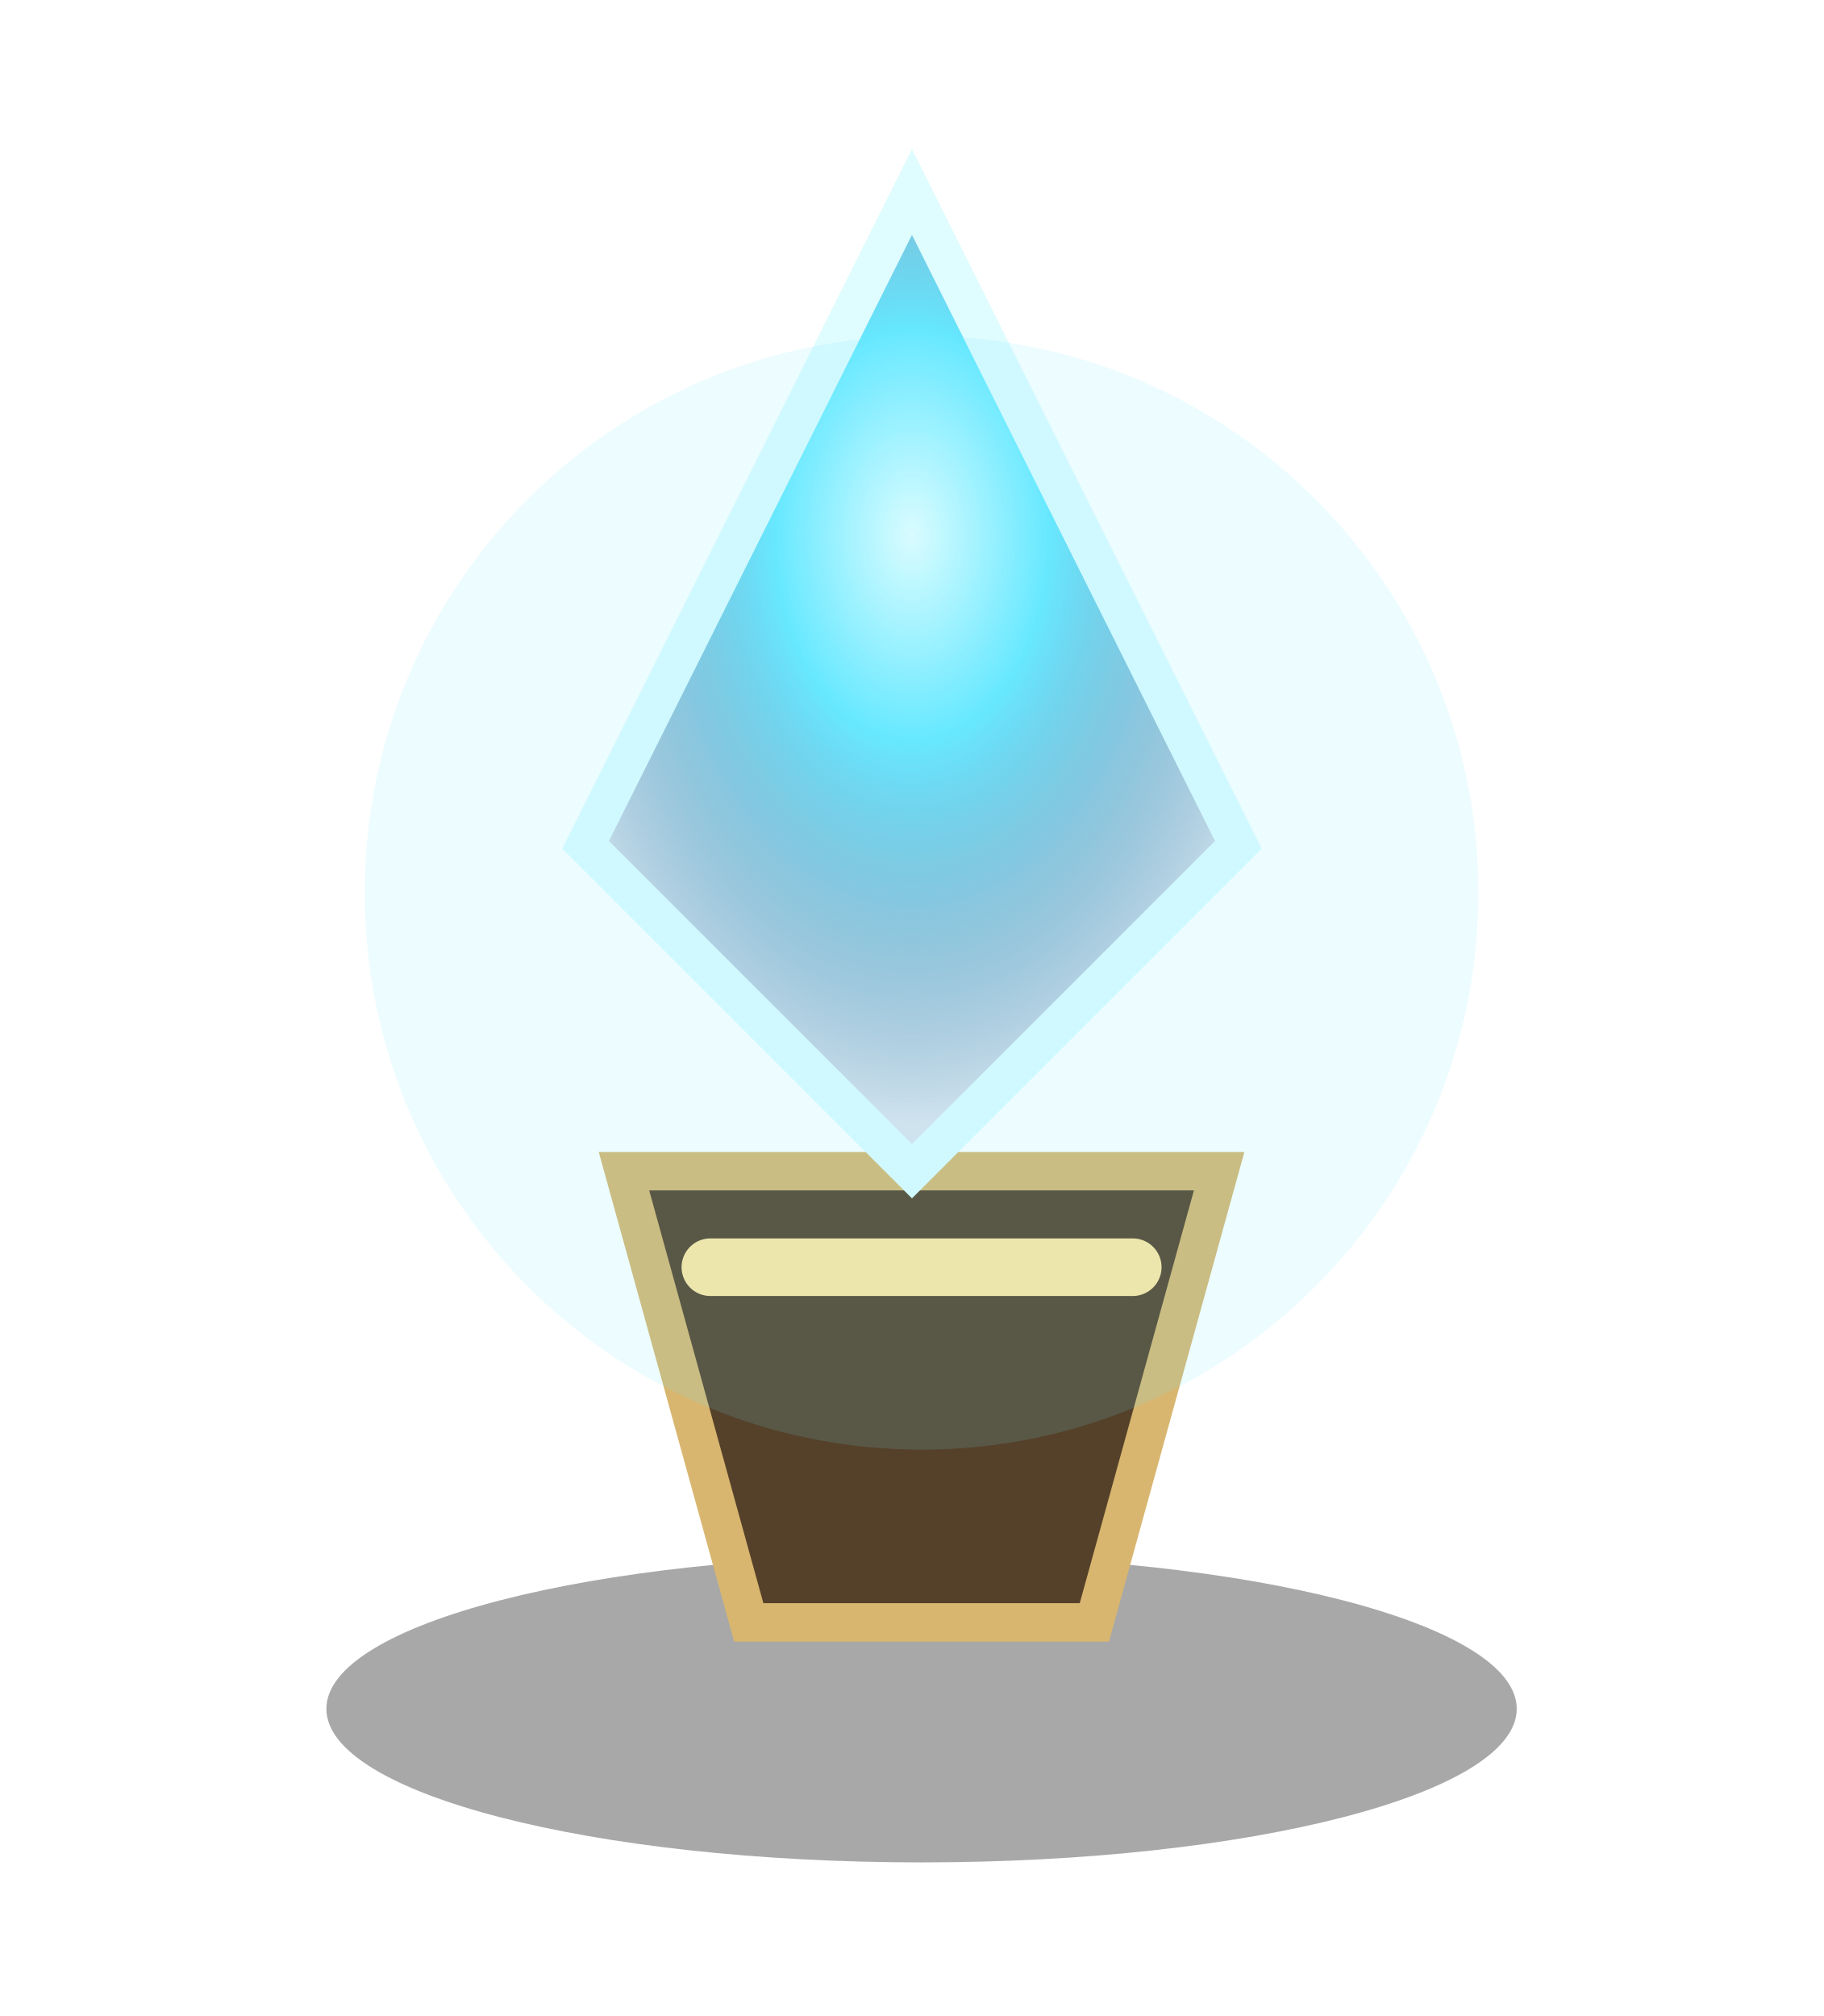
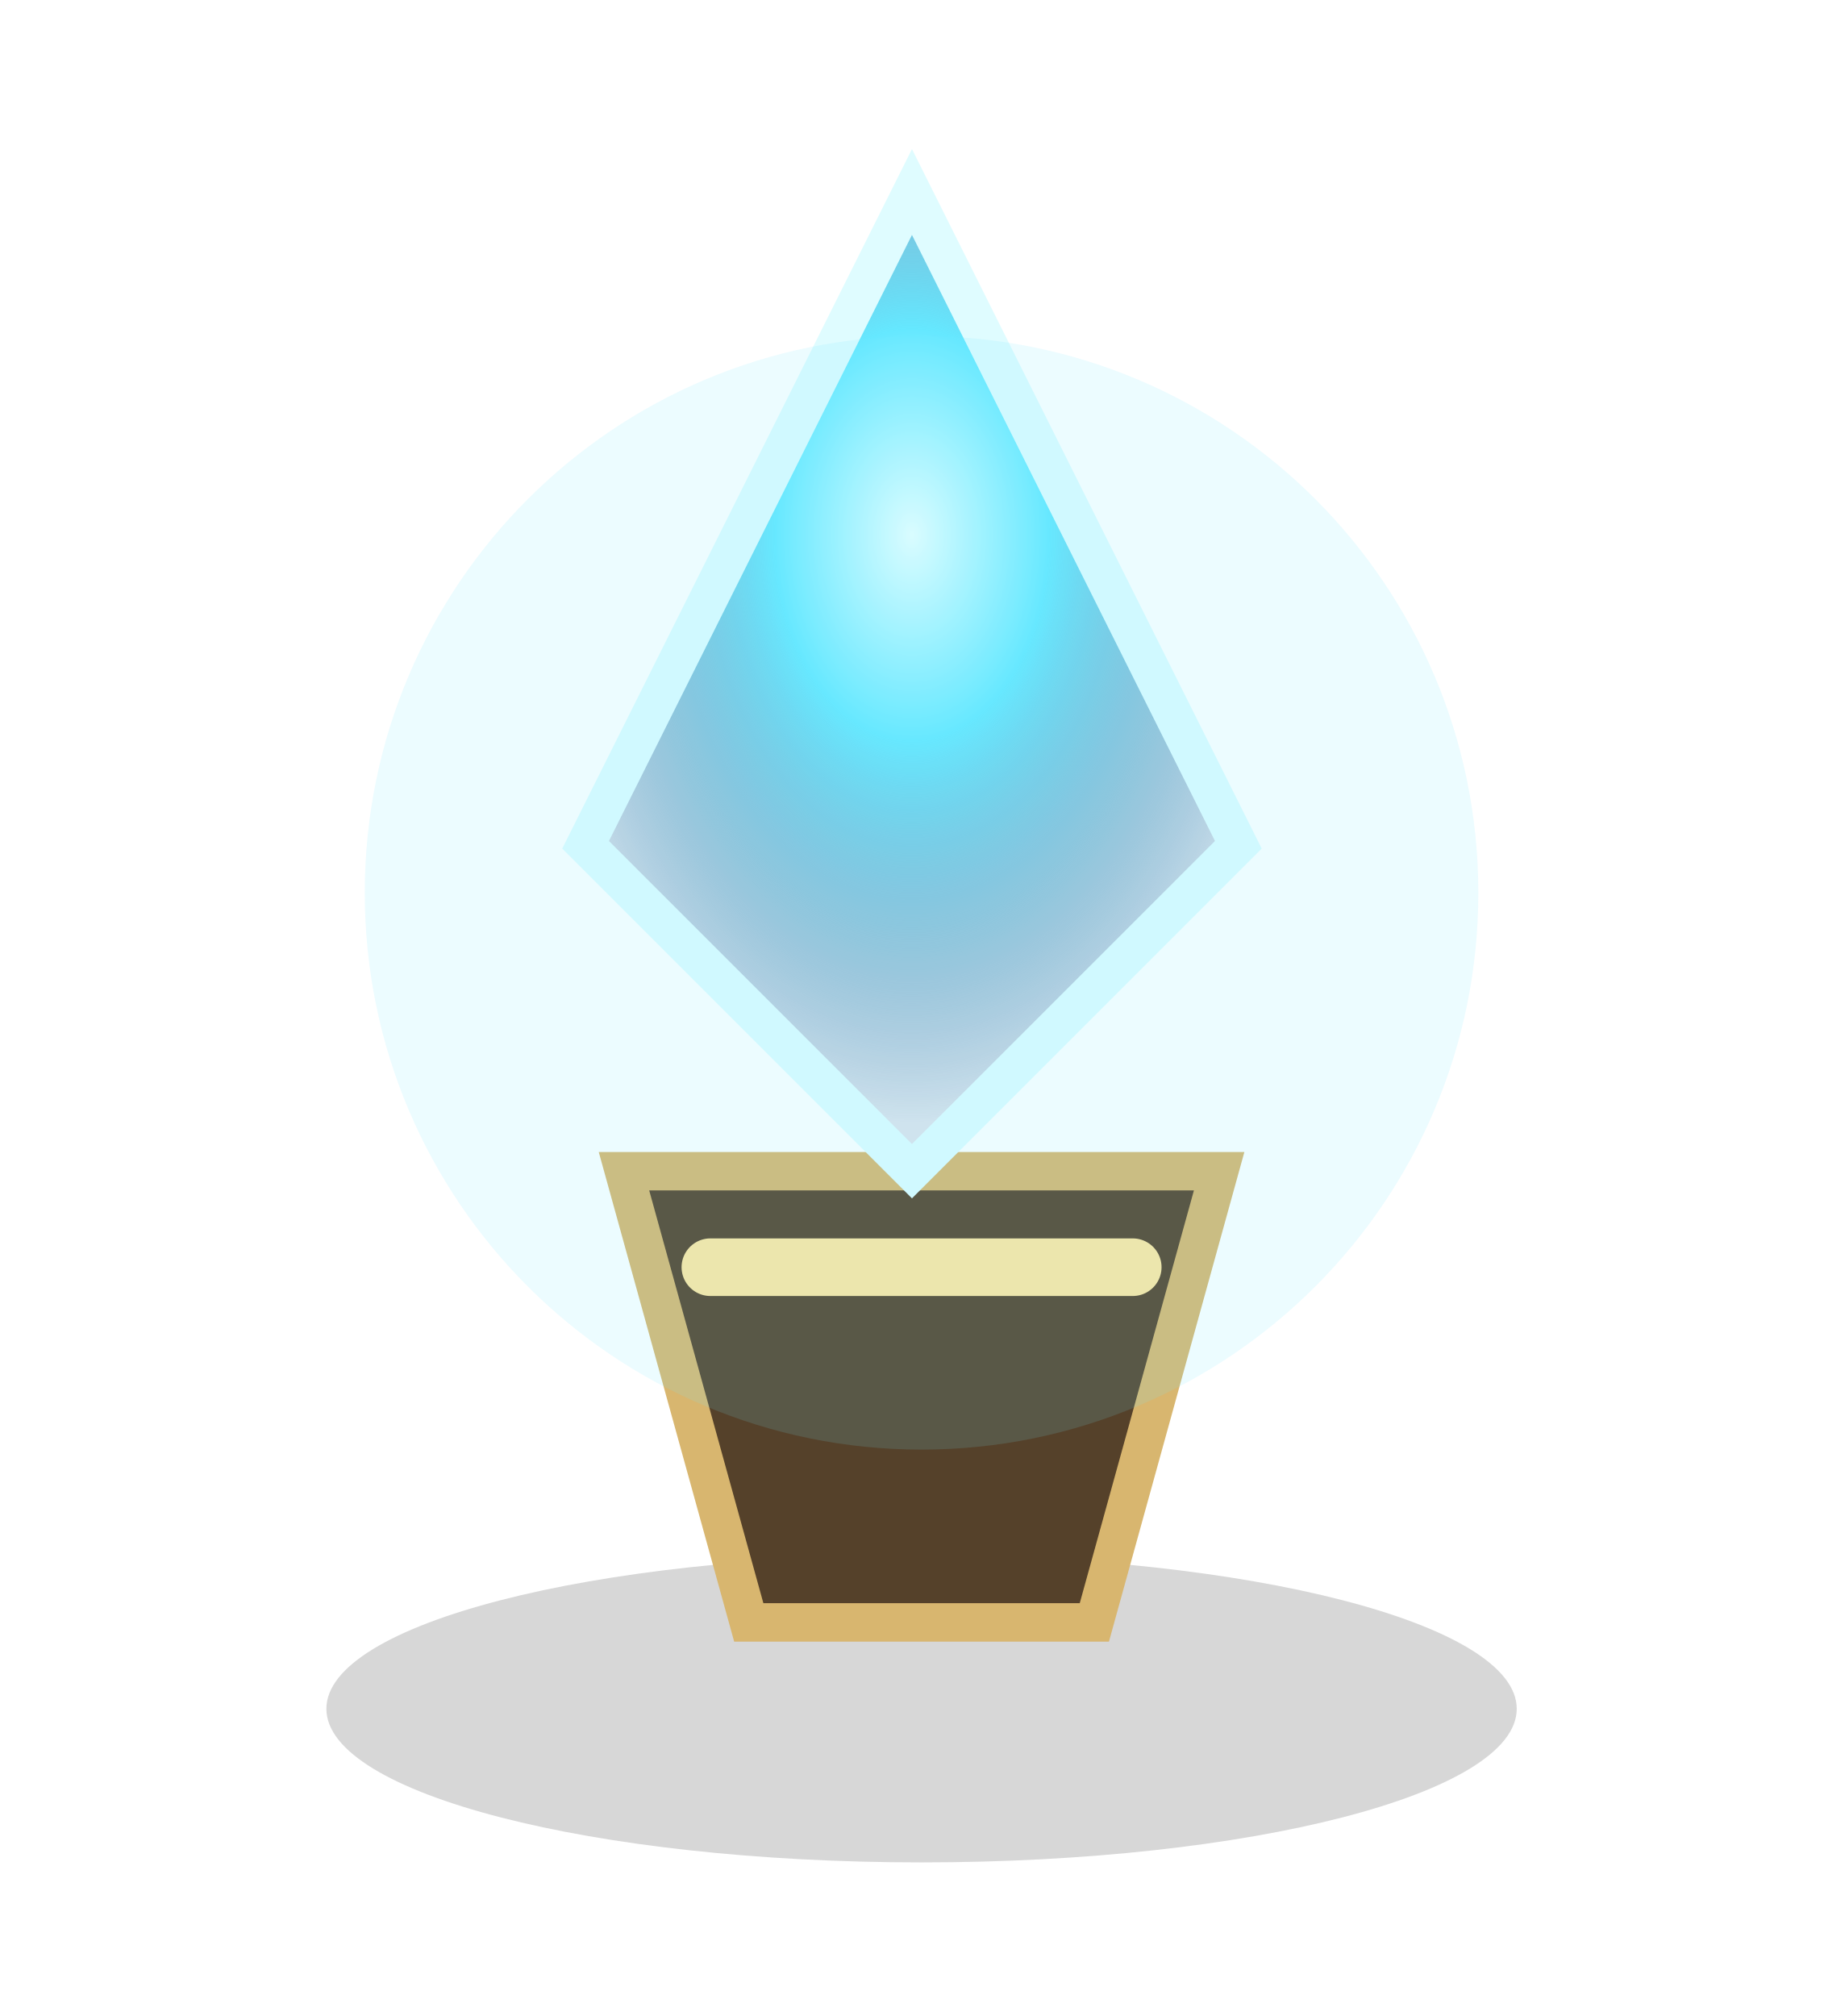
<svg xmlns="http://www.w3.org/2000/svg" width="190" height="210" viewBox="0 0 190 210">
  <defs>
    <radialGradient id="a" cx="50%" cy="35%" r="60%">
      <stop offset="0" stop-color="#e9ffff" />
      <stop offset=".35" stop-color="#65e8ff" />
      <stop offset="1" stop-color="#1a3d7a" stop-opacity=".15" />
    </radialGradient>
  </defs>
-   <ellipse cx="96" cy="178" rx="62" ry="16" fill="#000" opacity=".34" />
+   <ellipse cx="96" cy="178" rx="62" ry="16" fill="#000" opacity=".16" />
  <path d="M65 122h62l-13 47H78z" fill="#55412a" stroke="#d8b66f" stroke-width="4" />
  <path d="M95 20l34 68-34 34-34-34z" fill="url(#a)" stroke="#dffcff" stroke-width="4" />
  <path d="M74 132h44" stroke="#ffe6a0" stroke-width="6" stroke-linecap="round" />
  <circle cx="96" cy="93" r="58" fill="#72e7ff" opacity=".14" />
</svg>
